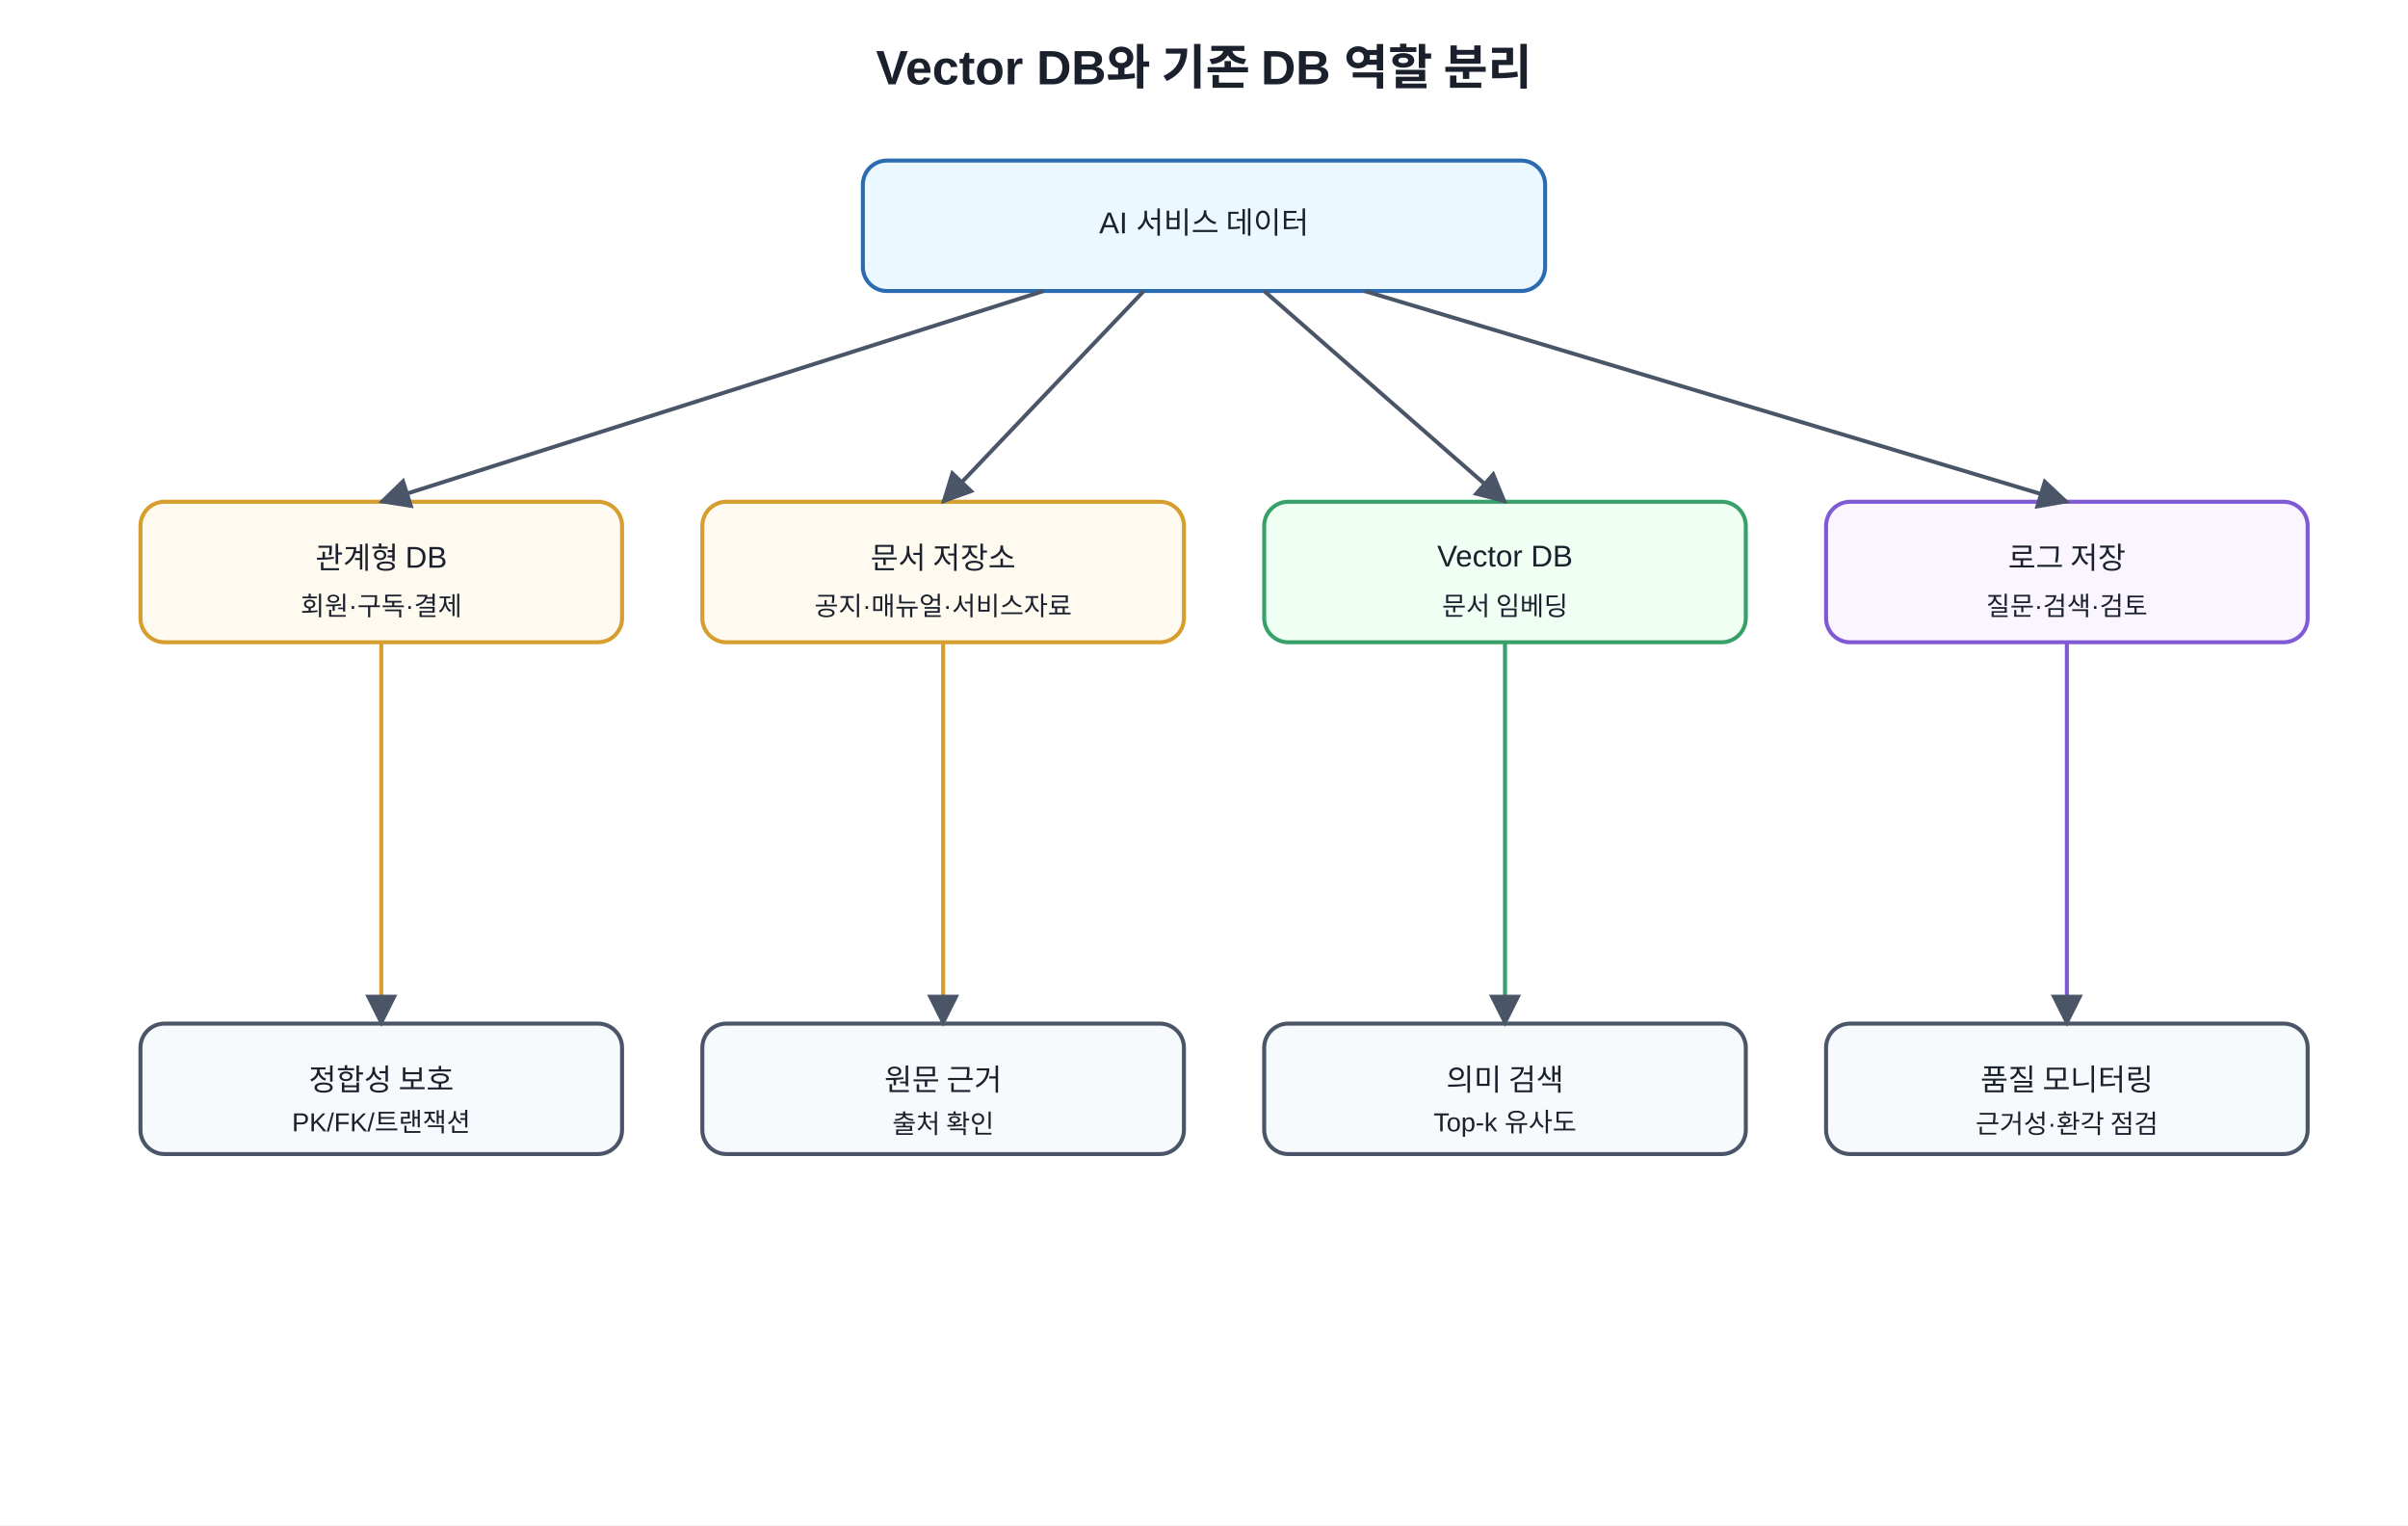
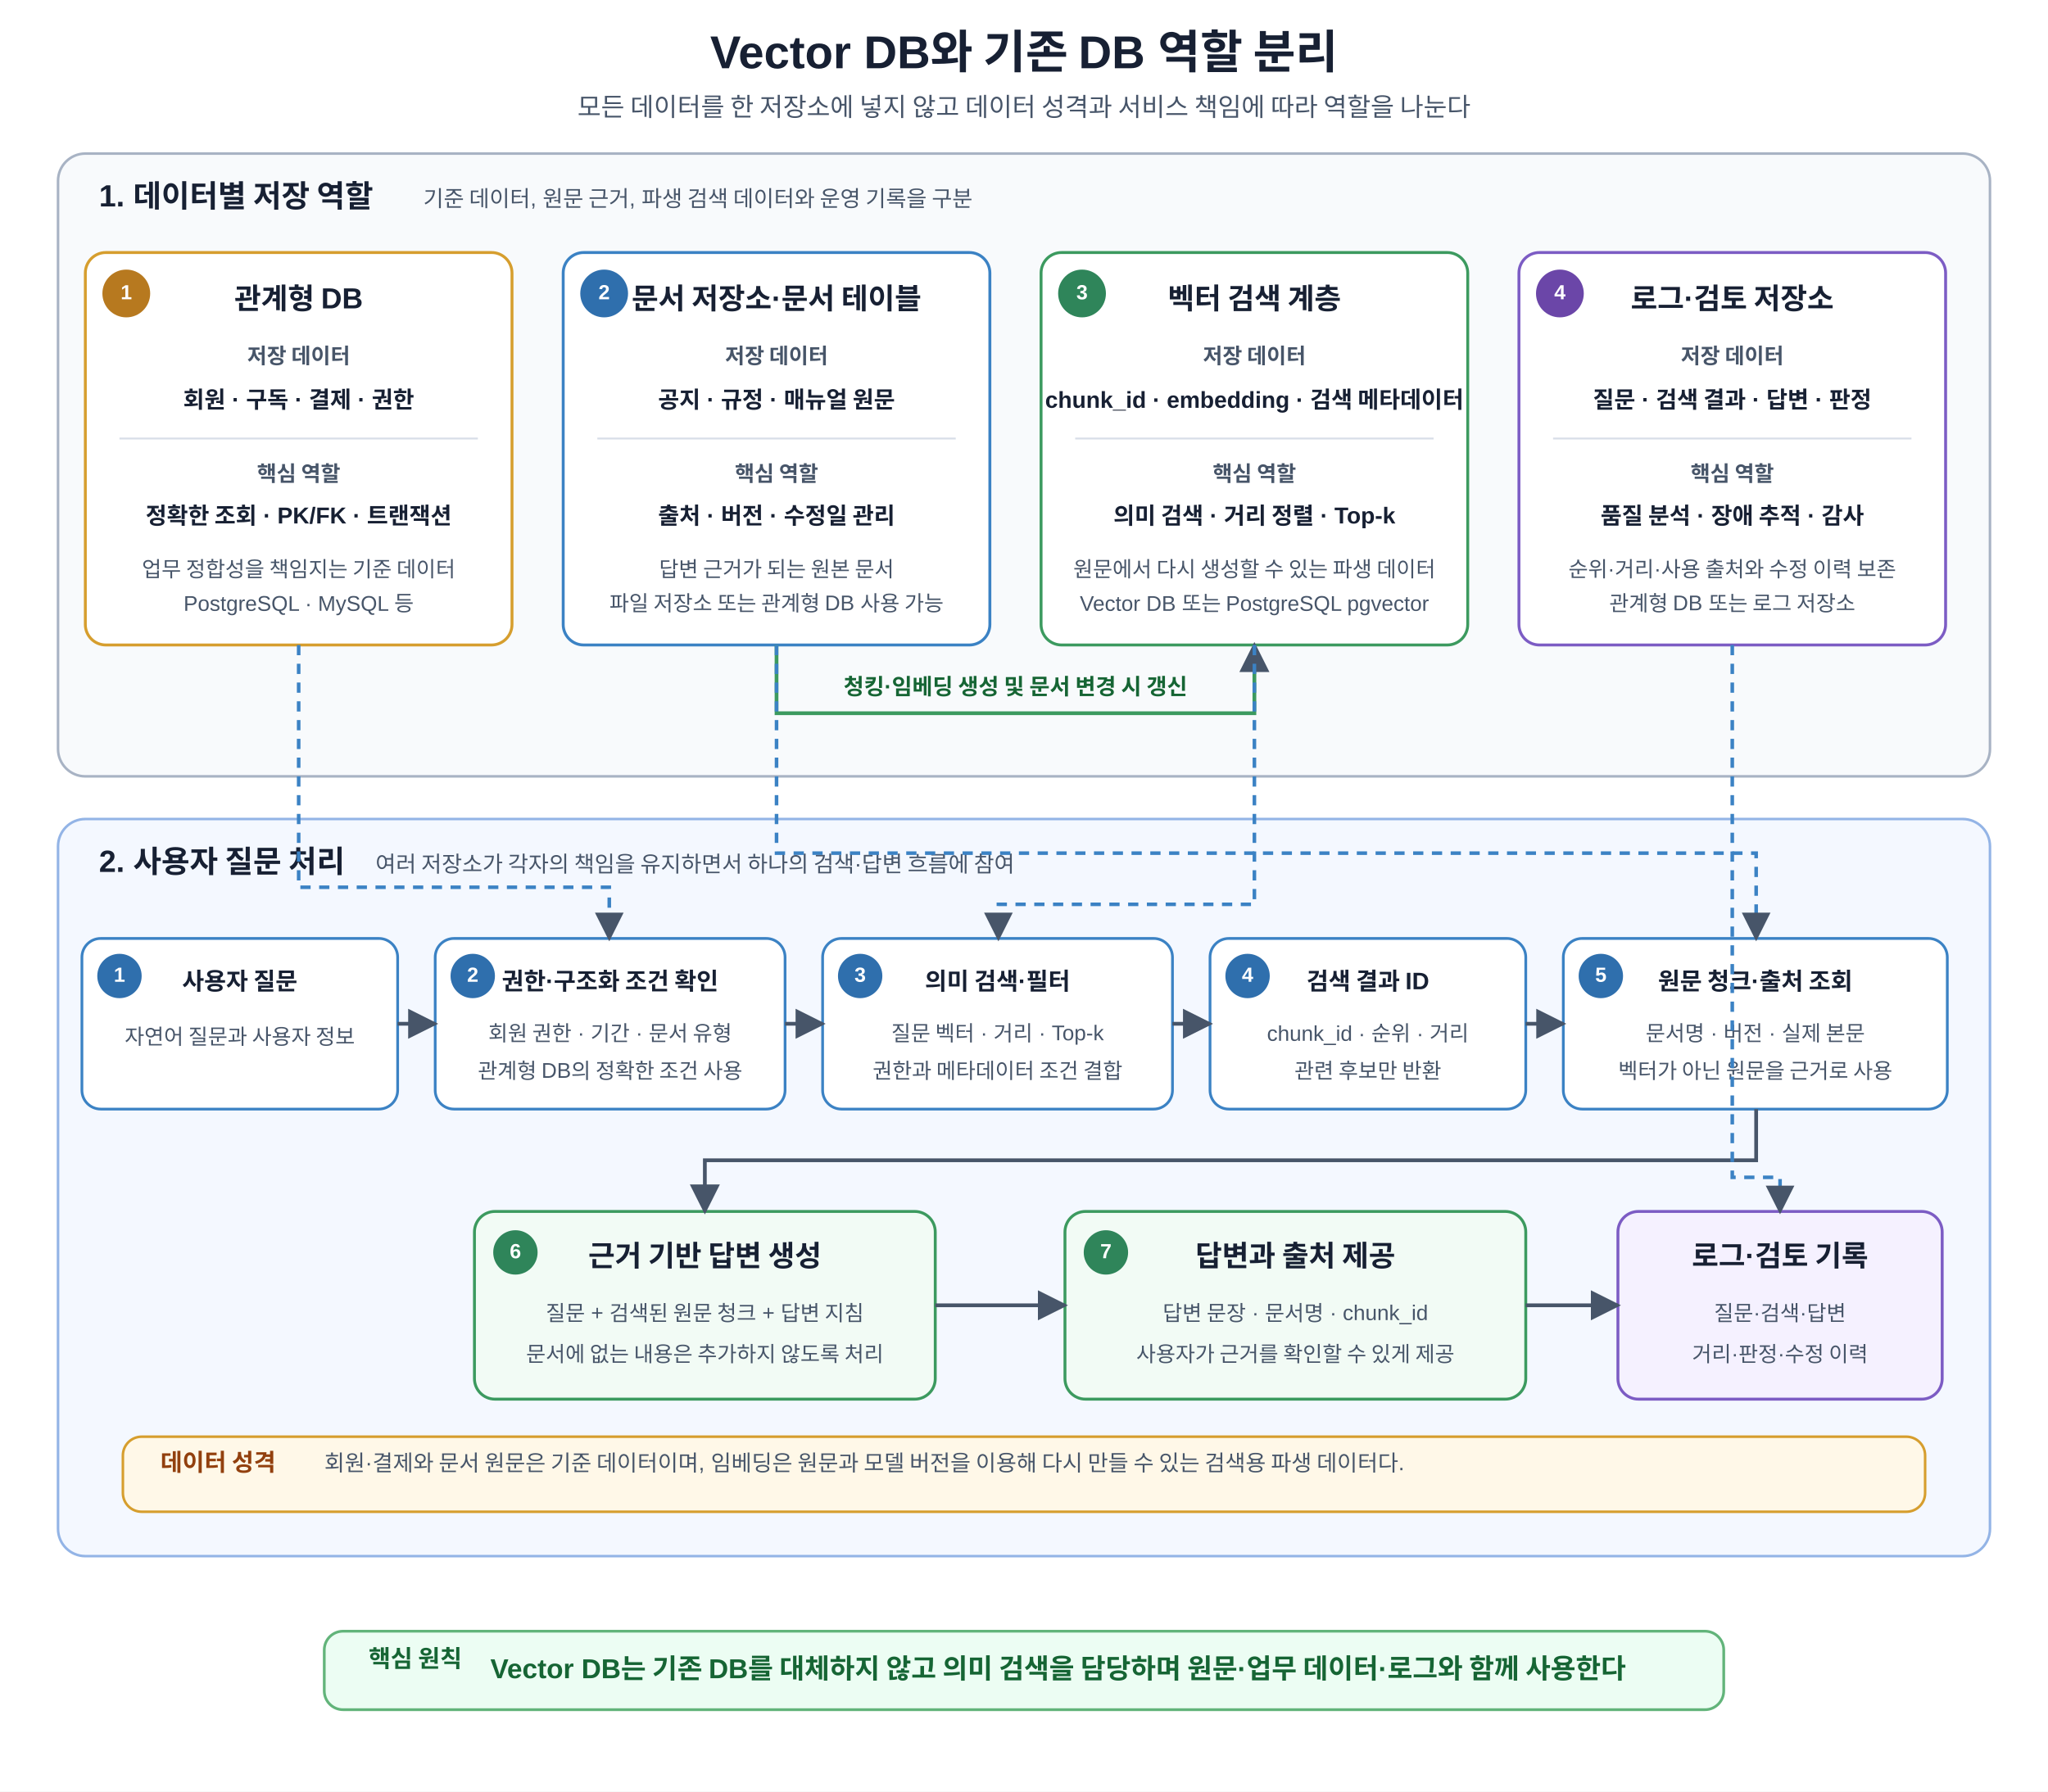
- <svg xmlns="http://www.w3.org/2000/svg" width="1200" height="760" viewBox="0 0 1200 760">
+ <svg xmlns="http://www.w3.org/2000/svg" width="1200" height="1050" viewBox="0 0 1200 1050" role="img" aria-labelledby="title desc">
  <defs>
-     <marker id="a" viewBox="0 0 10 10" refX="9" refY="5" markerWidth="8" markerHeight="8" orient="auto">
-       <path d="M0 0L10 5L0 10z" fill="#4a5568" />
+     <marker id="arrow" viewBox="0 0 10 10" refX="9" refY="5" markerWidth="8" markerHeight="8" orient="auto">
+       <path d="M 0 0 L 10 5 L 0 10 z" fill="#475569" />
    </marker>
-     <style>text{font-family:Malgun Gothic,Apple SD Gothic Neo,Noto Sans KR,Arial,sans-serif;fill:#1a202c}.t{font-size:24px;font-weight:700}.b{fill:#f7fafc;stroke:#4a5568;stroke-width:2;rx:12}.m{fill:#ebf8ff;stroke:#2b6cb0}.g{fill:#f0fff4;stroke:#38a169}.y{fill:#fffaf0;stroke:#d69e2e}.p{fill:#faf5ff;stroke:#805ad5}.l{font-size:15px;text-anchor:middle;dominant-baseline:middle}.s{font-size:13px;text-anchor:middle;dominant-baseline:middle}</style>
+     <style>
+       text{font-family:Malgun Gothic,Apple SD Gothic Neo,Noto Sans KR,Arial,sans-serif;fill:#172033}
+       .title{font-size:27px;font-weight:700;text-anchor:middle}
+       .subtitle{font-size:15px;text-anchor:middle;fill:#475569}
+       .group{stroke-width:1.5;rx:16}
+       .role-group{fill:#f8fafc;stroke:#a8b3c4}
+       .query-group{fill:#f4f8ff;stroke:#93b4e6}
+       .group-title{font-size:18px;font-weight:700}
+       .group-sub{font-size:13px;fill:#475569}
+       .role-card{fill:#fff;stroke-width:1.7;rx:12}
+       .rdb-card{stroke:#d69e2e}.doc-card{stroke:#3b82c4}.vector-card{stroke:#3c9a5f}.log-card{stroke:#7c5cc4}
+       .badge{font-size:12px;font-weight:700;fill:#fff;text-anchor:middle;dominant-baseline:middle}
+       .badge-rdb{fill:#b7791f}.badge-doc{fill:#2f6fad}.badge-vector{fill:#2f855a}.badge-log{fill:#6b46a8}
+       .role-title{font-size:17px;font-weight:700;text-anchor:middle}
+       .role-label{font-size:12.5px;font-weight:700;text-anchor:middle;fill:#475569}
+       .role-main{font-size:13.5px;font-weight:600;text-anchor:middle}
+       .role-sub{font-size:12.5px;text-anchor:middle;fill:#475569}
+       .divider{stroke:#d8dee8;stroke-width:1.1}
+       .arrow{stroke:#475569;stroke-width:2.2;fill:none;marker-end:url(#arrow)}
+       .source-arrow{stroke:#3b82c4;stroke-width:2.1;fill:none;stroke-dasharray:6 5;marker-end:url(#arrow)}
+       .derive-arrow{stroke:#3c9a5f;stroke-width:2.2;fill:none;marker-end:url(#arrow)}
+       .process-label{font-size:13px;font-weight:700;text-anchor:middle;fill:#166534}
+       .flow-card{fill:#fff;stroke:#3b82c4;stroke-width:1.6;rx:11}
+       .flow-number{font-size:12px;font-weight:700;fill:#fff;text-anchor:middle;dominant-baseline:middle}
+       .flow-badge{fill:#2f6fad}
+       .flow-title{font-size:14px;font-weight:700;text-anchor:middle}
+       .flow-sub{font-size:12.5px;text-anchor:middle;fill:#475569}
+       .answer-card{fill:#f2fbf5;stroke:#3c9a5f;stroke-width:1.7;rx:12}
+       .log-flow{fill:#f5f1ff;stroke:#7c5cc4;stroke-width:1.7;rx:12}
+       .note{fill:#fff8e8;stroke:#d69e2e;stroke-width:1.5;rx:11}
+       .note-title{font-size:14px;font-weight:700;fill:#92400e}
+       .note-text{font-size:13px;fill:#475569}
+       .principle{fill:#ecfdf3;stroke:#62b47a;stroke-width:1.6;rx:11}
+       .principle-label{font-size:14px;font-weight:700;fill:#166534}
+       .principle-text{font-size:16px;font-weight:700;text-anchor:middle;dominant-baseline:middle;fill:#166534}
+     </style>
  </defs>
-   <rect width="100%" height="100%" fill="white" />
-   <text x="600" y="42" text-anchor="middle" class="t">Vector DB와 기존 DB 역할 분리</text>
-   <rect x="430" y="80" width="340" height="65" class="b m" />
-   <text x="600" y="112" class="l">AI 서비스 데이터</text>
-   <rect x="70" y="250" width="240" height="70" class="b y" />
-   <text x="190" y="278" class="l">관계형 DB</text>
-   <text x="190" y="302" class="s">회원·구독·결제</text>
-   <rect x="350" y="250" width="240" height="70" class="b y" />
-   <text x="470" y="278" class="l">문서 저장소</text>
-   <text x="470" y="302" class="s">공지·매뉴얼·서비스자료</text>
-   <rect x="630" y="250" width="240" height="70" class="b g" />
-   <text x="750" y="278" class="l">Vector DB</text>
-   <text x="750" y="302" class="s">문서 임베딩</text>
-   <rect x="910" y="250" width="240" height="70" class="b p" />
-   <text x="1030" y="278" class="l">로그 저장</text>
-   <text x="1030" y="302" class="s">질문·검색·검토</text>
-   <rect x="70" y="510" width="240" height="65" class="b" />
-   <text x="190" y="538" class="l">정합성 보호</text>
-   <text x="190" y="560" class="s">PK/FK/트랜잭션</text>
-   <rect x="350" y="510" width="240" height="65" class="b" />
-   <text x="470" y="538" class="l">원문 근거</text>
-   <text x="470" y="560" class="s">출처 확인</text>
-   <rect x="630" y="510" width="240" height="65" class="b" />
-   <text x="750" y="538" class="l">의미 검색</text>
-   <text x="750" y="560" class="s">Top-k 유사도</text>
-   <rect x="910" y="510" width="240" height="65" class="b" />
-   <text x="1030" y="538" class="l">품질 모니터링</text>
-   <text x="1030" y="560" class="s">근거성·환각 점검</text>
-   <line x1="520" y1="145" x2="190" y2="250" stroke="#4a5568" stroke-width="2" marker-end="url(#a)" />
-   <line x1="570" y1="145" x2="470" y2="250" stroke="#4a5568" stroke-width="2" marker-end="url(#a)" />
-   <line x1="630" y1="145" x2="750" y2="250" stroke="#4a5568" stroke-width="2" marker-end="url(#a)" />
-   <line x1="680" y1="145" x2="1030" y2="250" stroke="#4a5568" stroke-width="2" marker-end="url(#a)" />
-   <line x1="190" y1="320" x2="190" y2="510" stroke="#d69e2e" stroke-width="2" marker-end="url(#a)" />
-   <line x1="470" y1="320" x2="470" y2="510" stroke="#d69e2e" stroke-width="2" marker-end="url(#a)" />
-   <line x1="750" y1="320" x2="750" y2="510" stroke="#38a169" stroke-width="2" marker-end="url(#a)" />
-   <line x1="1030" y1="320" x2="1030" y2="510" stroke="#805ad5" stroke-width="2" marker-end="url(#a)" />
+   <rect width="1200" height="1050" fill="#fff" />
+   <text x="600" y="40" class="title">Vector DB와 기존 DB 역할 분리</text>
+   <text x="600" y="68" class="subtitle">모든 데이터를 한 저장소에 넣지 않고 데이터 성격과 서비스 책임에 따라 역할을 나눈다</text>
+   <rect x="34" y="90" width="1132" height="365" class="group role-group" />
+   <text x="58" y="121" class="group-title">1. 데이터별 저장 역할</text>
+   <text x="248" y="121" class="group-sub">기준 데이터, 원문 근거, 파생 검색 데이터와 운영 기록을 구분</text>
+   <rect x="50" y="148" width="250" height="230" class="role-card rdb-card" />
+   <circle cx="74" cy="172" r="14" class="badge-rdb" />
+   <text x="74" y="172" class="badge">1</text>
+   <text x="175" y="181" class="role-title">관계형 DB</text>
+   <text x="175" y="213" class="role-label">저장 데이터</text>
+   <text x="175" y="239" class="role-main">회원 · 구독 · 결제 · 권한</text>
+   <line x1="70" y1="257" x2="280" y2="257" class="divider" />
+   <text x="175" y="282" class="role-label">핵심 역할</text>
+   <text x="175" y="307" class="role-main">정확한 조회 · PK/FK · 트랜잭션</text>
+   <text x="175" y="338" class="role-sub">업무 정합성을 책임지는 기준 데이터</text>
+   <text x="175" y="358" class="role-sub">PostgreSQL · MySQL 등</text>
+   <rect x="330" y="148" width="250" height="230" class="role-card doc-card" />
+   <circle cx="354" cy="172" r="14" class="badge-doc" />
+   <text x="354" y="172" class="badge">2</text>
+   <text x="455" y="181" class="role-title">문서 저장소·문서 테이블</text>
+   <text x="455" y="213" class="role-label">저장 데이터</text>
+   <text x="455" y="239" class="role-main">공지 · 규정 · 매뉴얼 원문</text>
+   <line x1="350" y1="257" x2="560" y2="257" class="divider" />
+   <text x="455" y="282" class="role-label">핵심 역할</text>
+   <text x="455" y="307" class="role-main">출처 · 버전 · 수정일 관리</text>
+   <text x="455" y="338" class="role-sub">답변 근거가 되는 원본 문서</text>
+   <text x="455" y="358" class="role-sub">파일 저장소 또는 관계형 DB 사용 가능</text>
+   <rect x="610" y="148" width="250" height="230" class="role-card vector-card" />
+   <circle cx="634" cy="172" r="14" class="badge-vector" />
+   <text x="634" y="172" class="badge">3</text>
+   <text x="735" y="181" class="role-title">벡터 검색 계층</text>
+   <text x="735" y="213" class="role-label">저장 데이터</text>
+   <text x="735" y="239" class="role-main">chunk_id · embedding · 검색 메타데이터</text>
+   <line x1="630" y1="257" x2="840" y2="257" class="divider" />
+   <text x="735" y="282" class="role-label">핵심 역할</text>
+   <text x="735" y="307" class="role-main">의미 검색 · 거리 정렬 · Top-k</text>
+   <text x="735" y="338" class="role-sub">원문에서 다시 생성할 수 있는 파생 데이터</text>
+   <text x="735" y="358" class="role-sub">Vector DB 또는 PostgreSQL pgvector</text>
+   <rect x="890" y="148" width="250" height="230" class="role-card log-card" />
+   <circle cx="914" cy="172" r="14" class="badge-log" />
+   <text x="914" y="172" class="badge">4</text>
+   <text x="1015" y="181" class="role-title">로그·검토 저장소</text>
+   <text x="1015" y="213" class="role-label">저장 데이터</text>
+   <text x="1015" y="239" class="role-main">질문 · 검색 결과 · 답변 · 판정</text>
+   <line x1="910" y1="257" x2="1120" y2="257" class="divider" />
+   <text x="1015" y="282" class="role-label">핵심 역할</text>
+   <text x="1015" y="307" class="role-main">품질 분석 · 장애 추적 · 감사</text>
+   <text x="1015" y="338" class="role-sub">순위·거리·사용 출처와 수정 이력 보존</text>
+   <text x="1015" y="358" class="role-sub">관계형 DB 또는 로그 저장소</text>
+   <path d="M 455 378 V 418 H 735 V 378" class="derive-arrow" />
+   <text x="595" y="407" class="process-label">청킹·임베딩 생성 및 문서 변경 시 갱신</text>
+   <rect x="34" y="480" width="1132" height="432" class="group query-group" />
+   <text x="58" y="511" class="group-title">2. 사용자 질문 처리</text>
+   <text x="220" y="511" class="group-sub">여러 저장소가 각자의 책임을 유지하면서 하나의 검색·답변 흐름에 참여</text>
+   <rect x="48" y="550" width="185" height="100" class="flow-card" />
+   <circle cx="70" cy="572" r="13" class="flow-badge" />
+   <text x="70" y="572" class="flow-number">1</text>
+   <text x="140.5" y="580" class="flow-title">사용자 질문</text>
+   <text x="140.5" y="612" class="flow-sub">자연어 질문과 사용자 정보</text>
+   <rect x="255" y="550" width="205" height="100" class="flow-card" />
+   <circle cx="277" cy="572" r="13" class="flow-badge" />
+   <text x="277" y="572" class="flow-number">2</text>
+   <text x="357.5" y="580" class="flow-title">권한·구조화 조건 확인</text>
+   <text x="357.5" y="610" class="flow-sub">회원 권한 · 기간 · 문서 유형</text>
+   <text x="357.5" y="632" class="flow-sub">관계형 DB의 정확한 조건 사용</text>
+   <rect x="482" y="550" width="205" height="100" class="flow-card" />
+   <circle cx="504" cy="572" r="13" class="flow-badge" />
+   <text x="504" y="572" class="flow-number">3</text>
+   <text x="584.5" y="580" class="flow-title">의미 검색·필터</text>
+   <text x="584.5" y="610" class="flow-sub">질문 벡터 · 거리 · Top-k</text>
+   <text x="584.5" y="632" class="flow-sub">권한과 메타데이터 조건 결합</text>
+   <rect x="709" y="550" width="185" height="100" class="flow-card" />
+   <circle cx="731" cy="572" r="13" class="flow-badge" />
+   <text x="731" y="572" class="flow-number">4</text>
+   <text x="801.5" y="580" class="flow-title">검색 결과 ID</text>
+   <text x="801.5" y="610" class="flow-sub">chunk_id · 순위 · 거리</text>
+   <text x="801.5" y="632" class="flow-sub">관련 후보만 반환</text>
+   <rect x="916" y="550" width="225" height="100" class="flow-card" />
+   <circle cx="938" cy="572" r="13" class="flow-badge" />
+   <text x="938" y="572" class="flow-number">5</text>
+   <text x="1028.5" y="580" class="flow-title">원문 청크·출처 조회</text>
+   <text x="1028.5" y="610" class="flow-sub">문서명 · 버전 · 실제 본문</text>
+   <text x="1028.5" y="632" class="flow-sub">벡터가 아닌 원문을 근거로 사용</text>
+   <path d="M 233 600 H 255" class="arrow" />
+   <path d="M 460 600 H 482" class="arrow" />
+   <path d="M 687 600 H 709" class="arrow" />
+   <path d="M 894 600 H 916" class="arrow" />
+   <path d="M 175 378 V 520 H 357 V 550" class="source-arrow" />
+   <path d="M 735 378 V 530 H 585 V 550" class="source-arrow" />
+   <path d="M 455 378 V 500 H 1029 V 550" class="source-arrow" />
+   <rect x="278" y="710" width="270" height="110" class="answer-card" />
+   <circle cx="302" cy="734" r="13" class="badge-vector" />
+   <text x="302" y="734" class="flow-number">6</text>
+   <text x="413" y="742" class="role-title">근거 기반 답변 생성</text>
+   <text x="413" y="774" class="flow-sub">질문 + 검색된 원문 청크 + 답변 지침</text>
+   <text x="413" y="798" class="flow-sub">문서에 없는 내용은 추가하지 않도록 처리</text>
+   <rect x="624" y="710" width="270" height="110" class="answer-card" />
+   <circle cx="648" cy="734" r="13" class="badge-vector" />
+   <text x="648" y="734" class="flow-number">7</text>
+   <text x="759" y="742" class="role-title">답변과 출처 제공</text>
+   <text x="759" y="774" class="flow-sub">답변 문장 · 문서명 · chunk_id</text>
+   <text x="759" y="798" class="flow-sub">사용자가 근거를 확인할 수 있게 제공</text>
+   <rect x="948" y="710" width="190" height="110" class="log-flow" />
+   <text x="1043" y="742" class="role-title">로그·검토 기록</text>
+   <text x="1043" y="774" class="flow-sub">질문·검색·답변</text>
+   <text x="1043" y="798" class="flow-sub">거리·판정·수정 이력</text>
+   <path d="M 1029 650 V 680 H 413 V 710" class="arrow" />
+   <path d="M 548 765 H 624" class="arrow" />
+   <path d="M 894 765 H 948" class="arrow" />
+   <path d="M 1015 378 V 690 H 1043 V 710" class="source-arrow" />
+   <rect x="72" y="842" width="1056" height="44" class="note" />
+   <text x="94" y="862" class="note-title">데이터 성격</text>
+   <text x="190" y="862" class="note-text">회원·결제와 문서 원문은 기준 데이터이며, 임베딩은 원문과 모델 버전을 이용해 다시 만들 수 있는 검색용 파생 데이터다.</text>
+   <rect x="190" y="956" width="820" height="46" class="principle" />
+   <text x="216" y="977" class="principle-label">핵심 원칙</text>
+   <text x="620" y="979" class="principle-text">Vector DB는 기존 DB를 대체하지 않고 의미 검색을 담당하며 원문·업무 데이터·로그와 함께 사용한다</text>
</svg>
